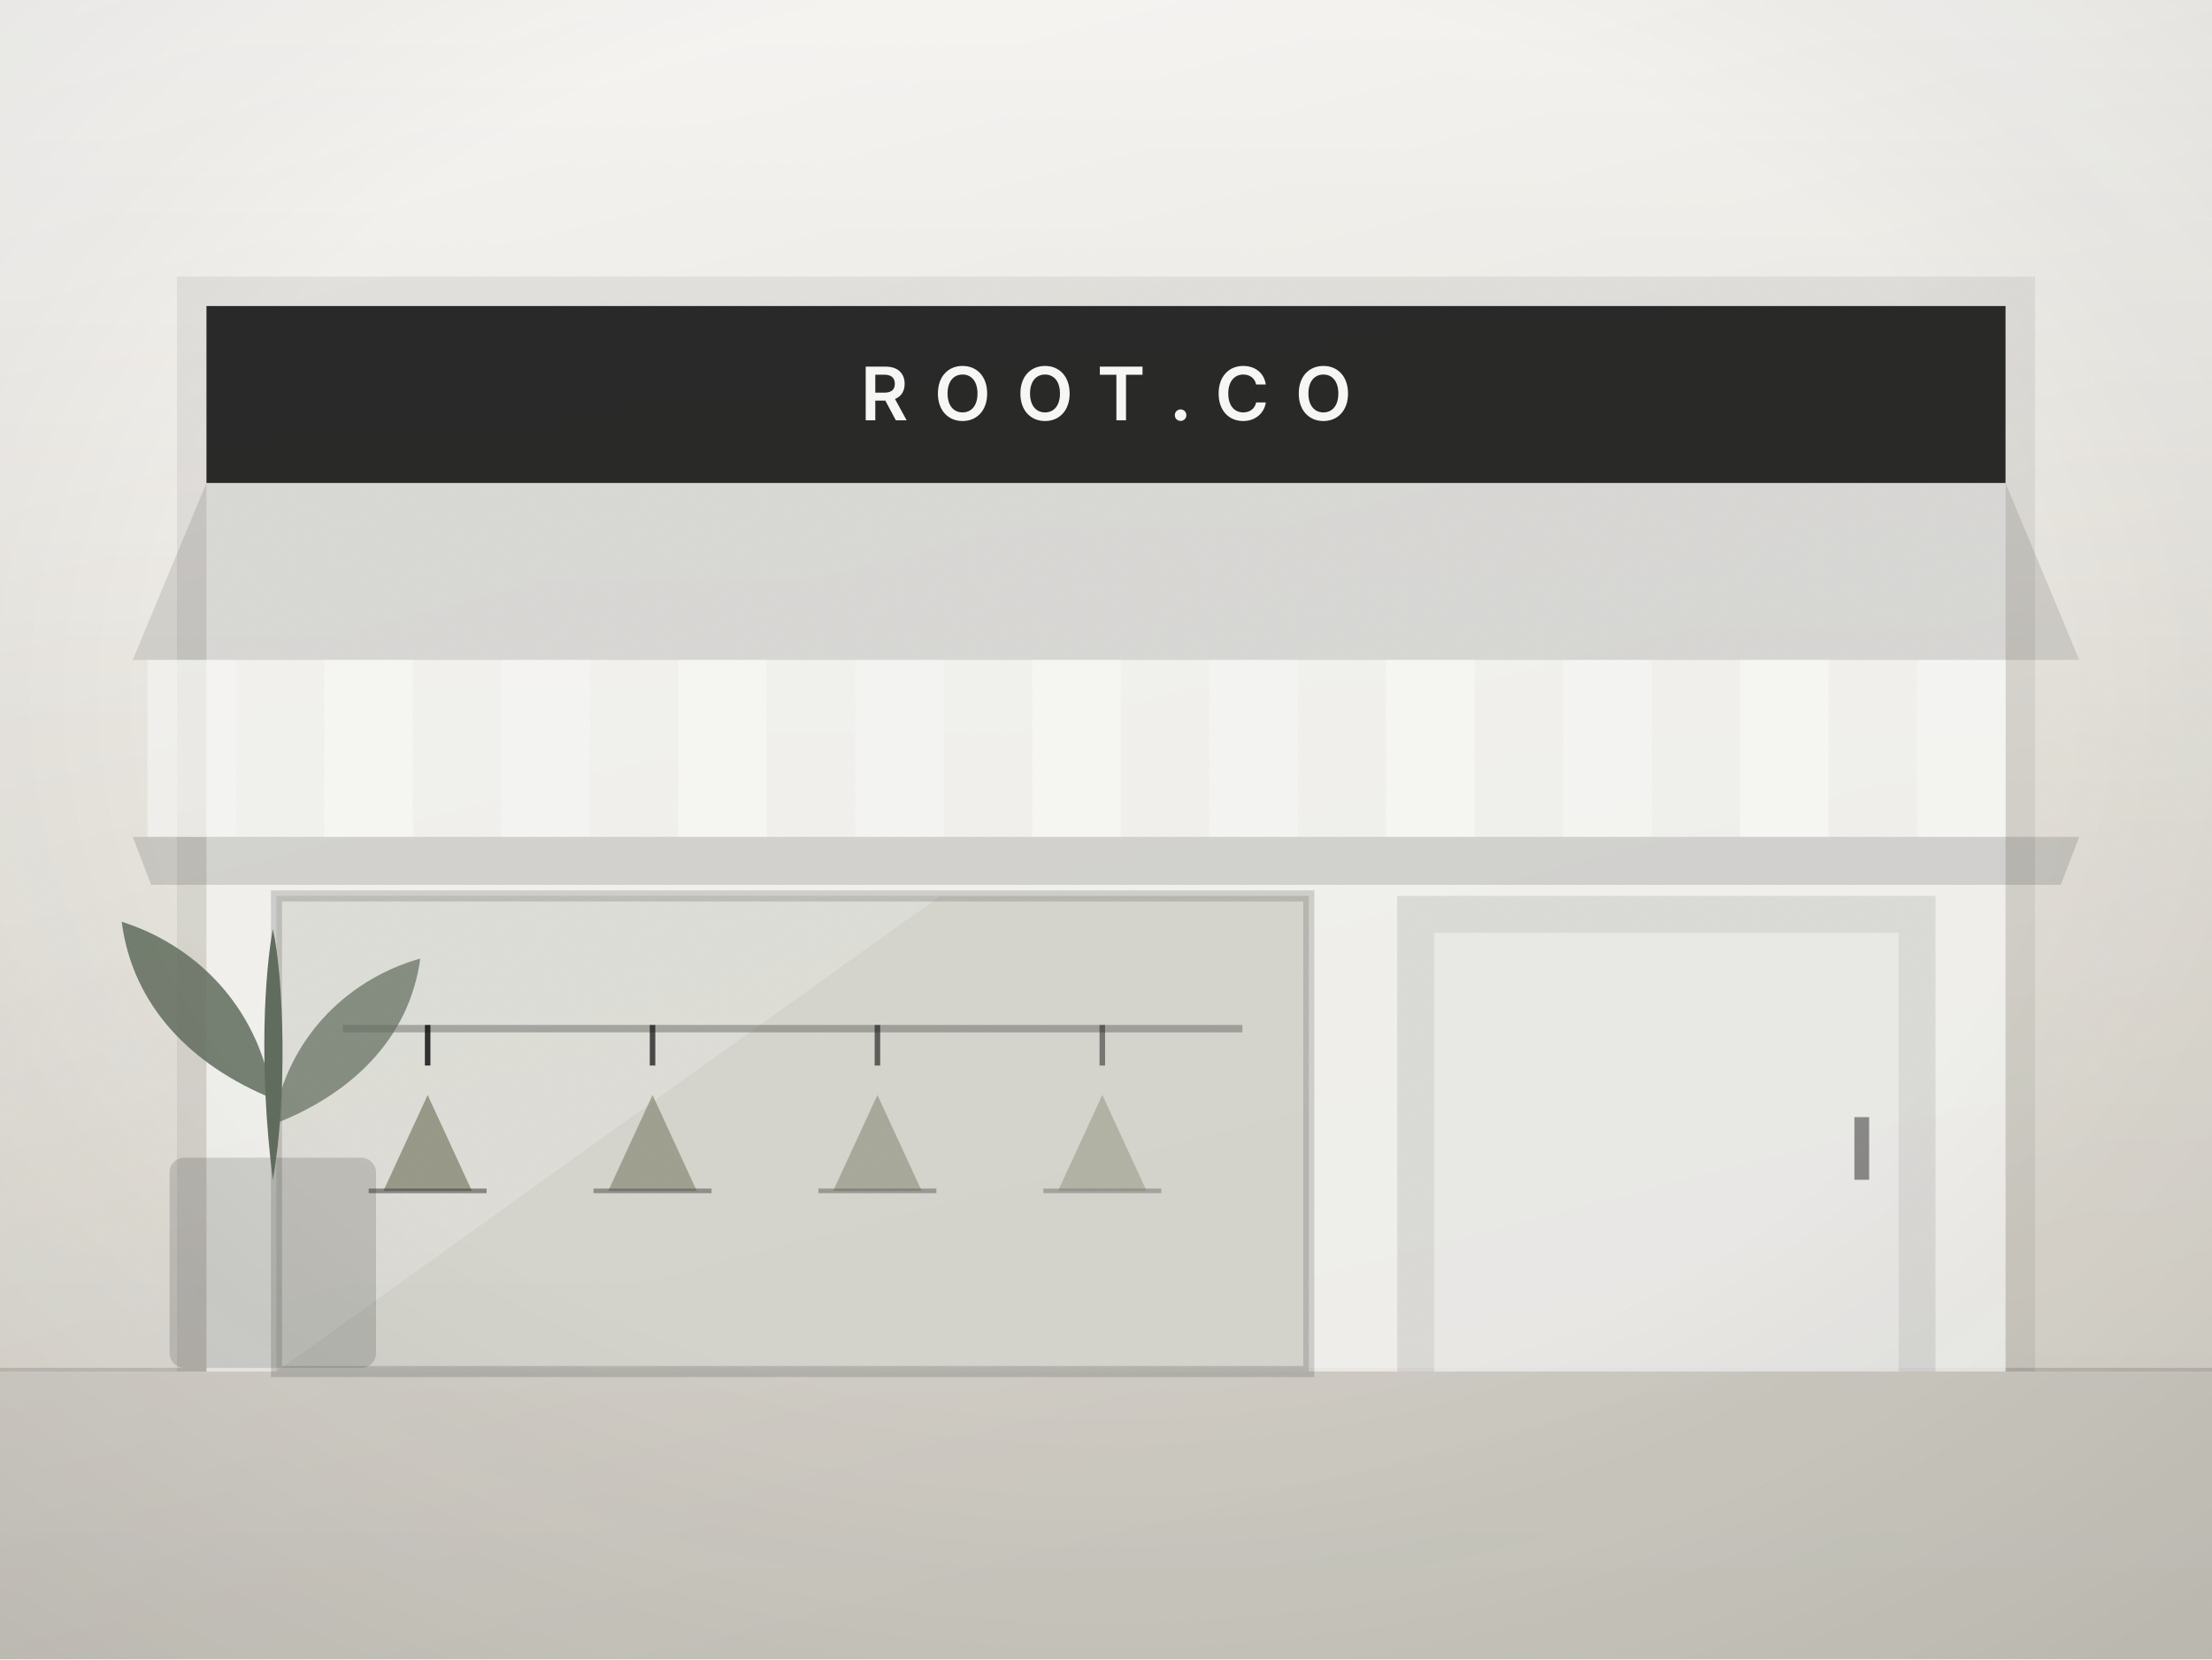
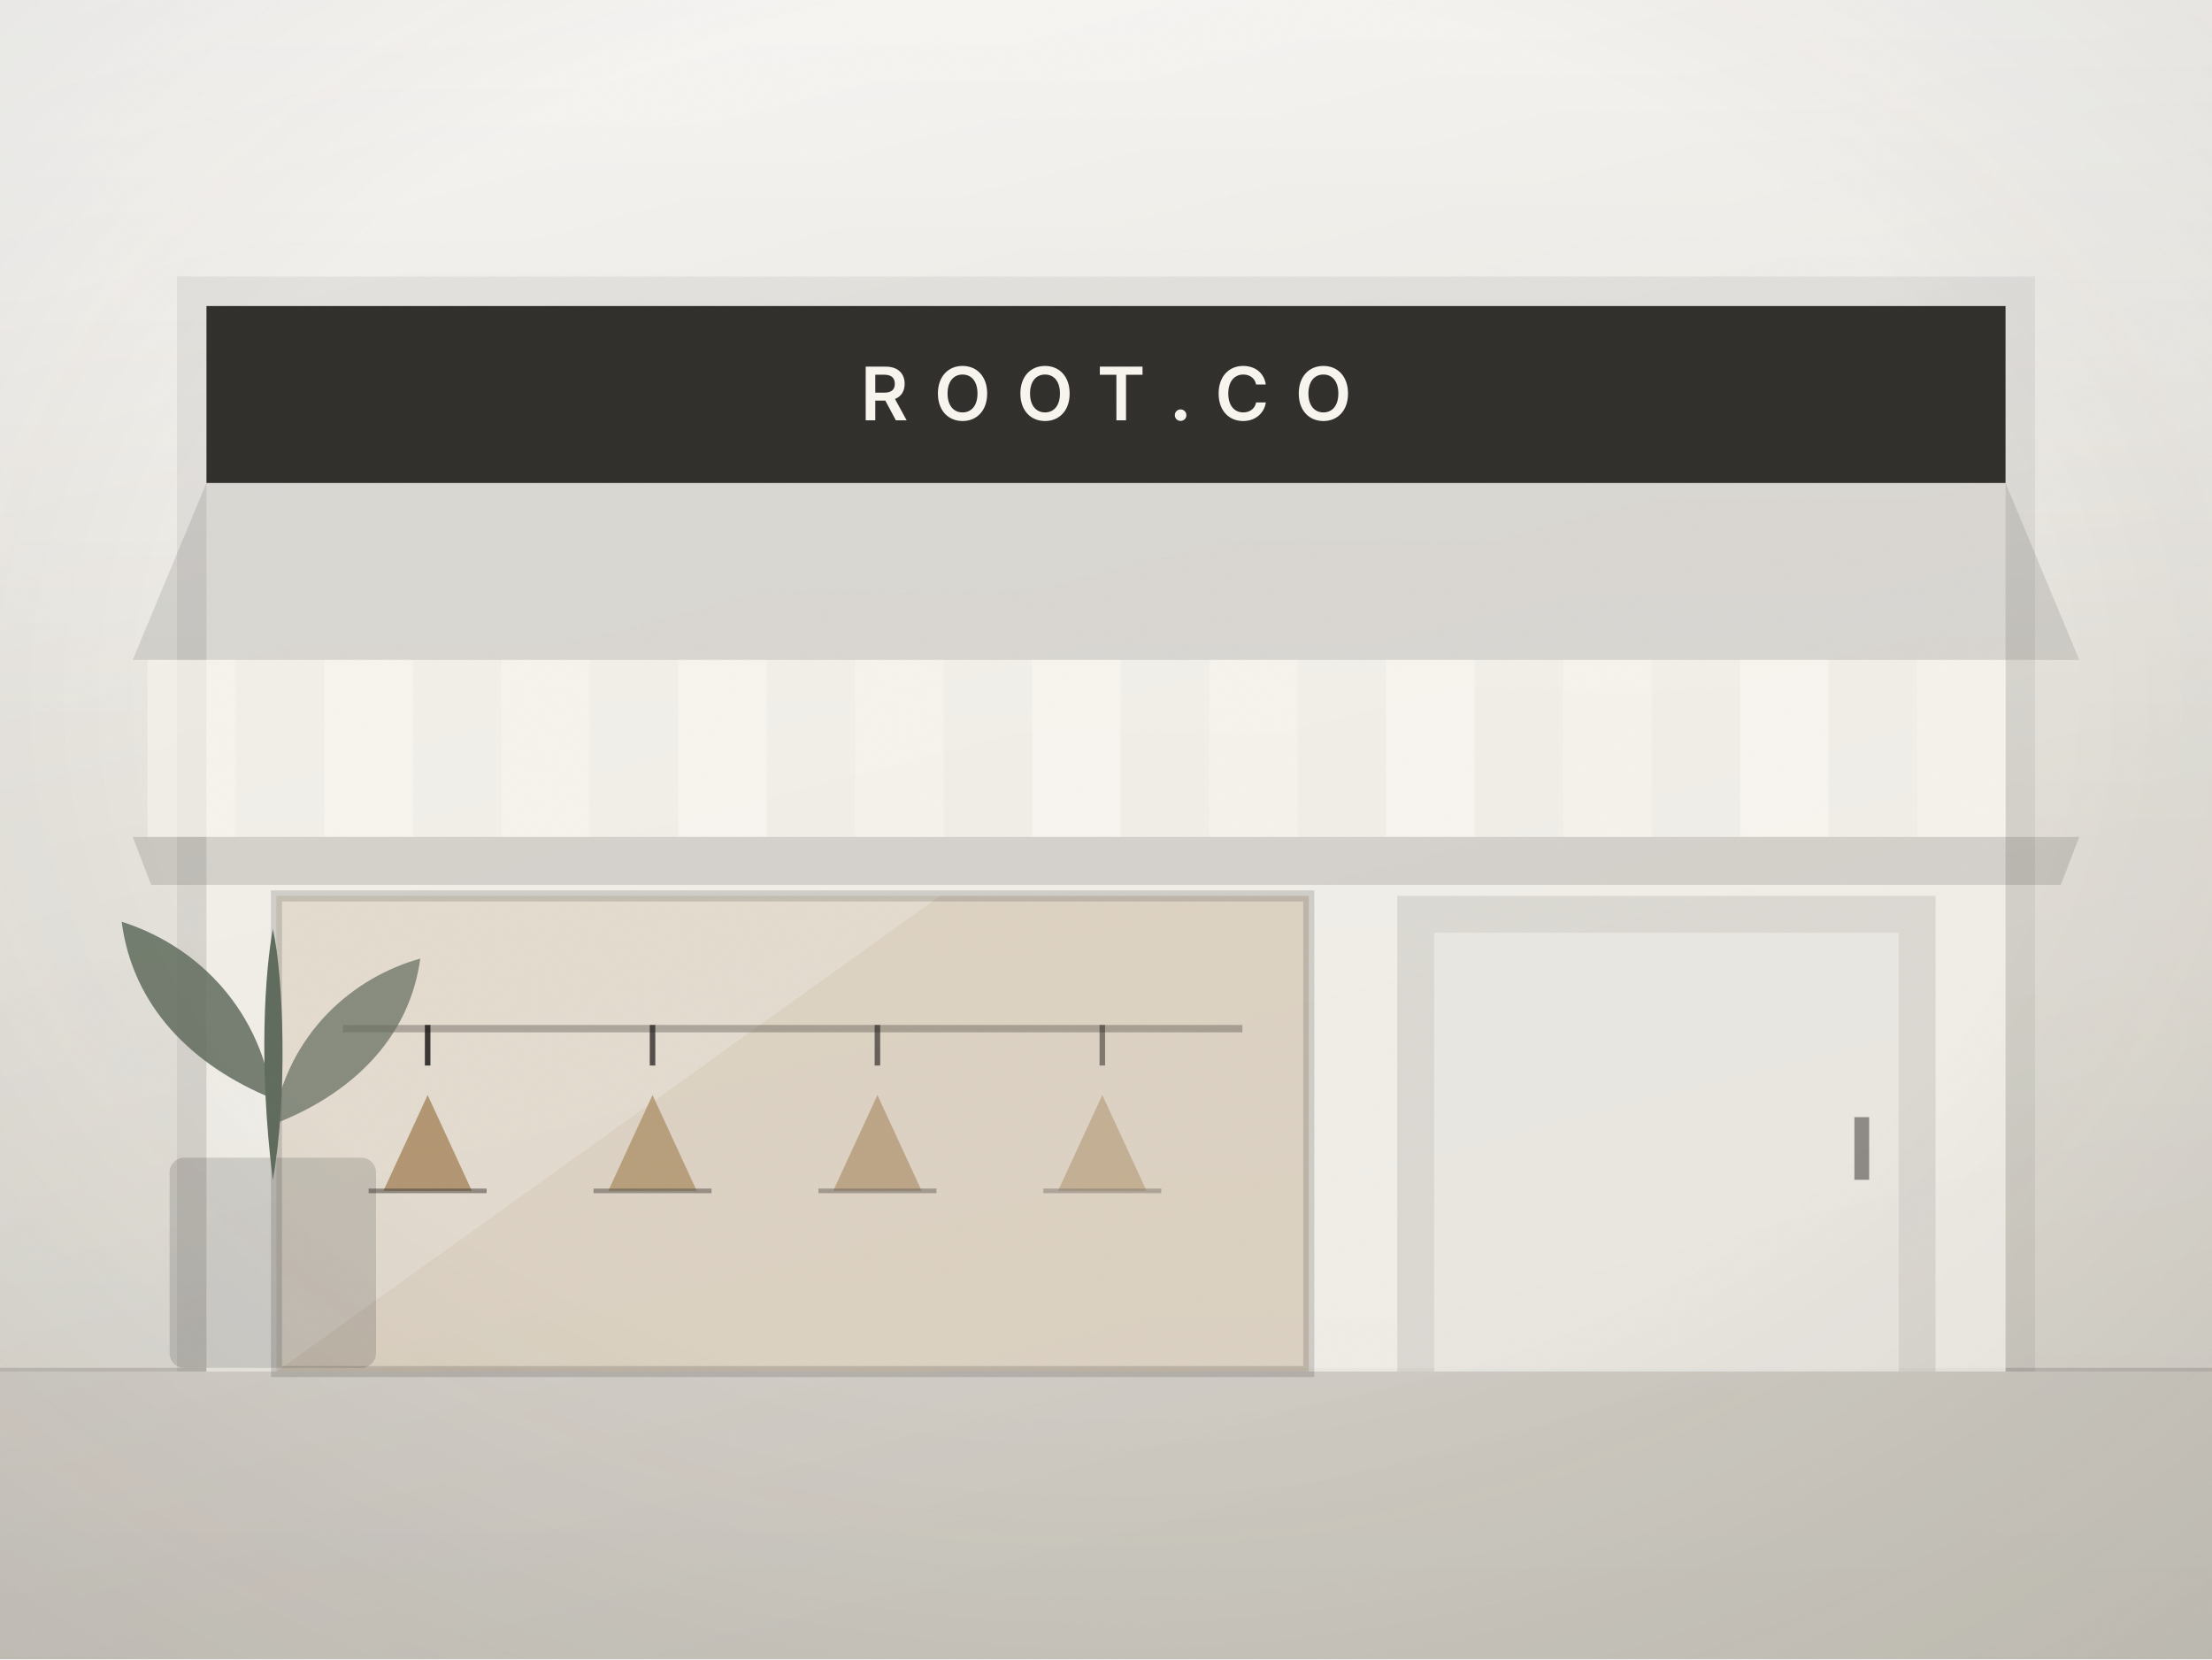
<svg xmlns="http://www.w3.org/2000/svg" viewBox="0 0 1200 900" width="1200" height="900" preserveAspectRatio="xMidYMid slice" role="img">
  <defs>
    <linearGradient id="bga45" x1="0" y1="0" x2="0.35" y2="1">
      <stop offset="0" stop-color="#EFEDE8" />
      <stop offset="1" stop-color="#D6D2C9" />
    </linearGradient>
    <linearGradient id="keya45" x1="0" y1="0" x2="0" y2="1">
      <stop offset="0" stop-color="#ffffff" stop-opacity="0.5" />
      <stop offset="0.45" stop-color="#ffffff" stop-opacity="0.1" />
      <stop offset="1" stop-color="#ffffff" stop-opacity="0" />
    </linearGradient>
    <radialGradient id="viga45" cx="0.5" cy="0.42" r="0.78">
-       <stop offset="0.55" stop-color="#111111" stop-opacity="0" />
-       <stop offset="1" stop-color="#111111" stop-opacity="0.09" />
+       <stop offset="0.55" stop-color="#1C1917" stop-opacity="0" />
+       <stop offset="1" stop-color="#1C1917" stop-opacity="0.09" />
    </radialGradient>
    <linearGradient id="faba45" x1="0.12" y1="0" x2="0.88" y2="1">
-       <stop offset="0" stop-color="#3A4750" />
-       <stop offset="0.55" stop-color="#2F3A42" />
-       <stop offset="1" stop-color="#2F3A42" />
+       <stop offset="0" stop-color="#4C586A" />
+       <stop offset="0.55" stop-color="#3E4A5C" />
+       <stop offset="1" stop-color="#3E4A5C" />
    </linearGradient>
    <linearGradient id="figFIG" x1="0.1" y1="0" x2="0.9" y2="1">
-       <stop offset="0" stop-color="#3A4750" />
-       <stop offset="0.6" stop-color="#2F3A42" />
-       <stop offset="1" stop-color="#2F3A42" />
+       <stop offset="0" stop-color="#4C586A" />
+       <stop offset="0.6" stop-color="#3E4A5C" />
+       <stop offset="1" stop-color="#3E4A5C" />
    </linearGradient>
    <filter id="graina45" x="0" y="0" width="100%" height="100%">
      <feTurbulence type="fractalNoise" baseFrequency="0.85" numOctaves="3" stitchTiles="stitch" />
      <feColorMatrix type="saturate" values="0" />
      <feComponentTransfer>
        <feFuncA type="linear" slope="0.5" />
      </feComponentTransfer>
    </filter>
  </defs>
  <g id="art">
    <rect width="1200" height="900" fill="url(#bga45)" />
    <rect width="1200" height="900" fill="url(#keya45)" />
-     <rect x="0" y="742" width="1200" height="158" fill="#111111" opacity="0.06" />
-     <rect x="0" y="742" width="1200" height="2" fill="#111111" opacity="0.1" />
-     <rect x="96" y="150" width="1008" height="594" fill="#111111" opacity="0.07" />
-     <rect x="112" y="166" width="976" height="578" fill="#F7F7F5" opacity="0.8" />
-     <rect x="112" y="166" width="976" height="96" fill="#111111" opacity="0.9" />
-     <text x="600" y="228" text-anchor="middle" font-family="Inter, Arial, sans-serif" font-size="40" font-weight="600" letter-spacing="14" fill="#F7F7F5">ROOT.CO</text>
-     <path fill="#111111" opacity="0.12" d="M112 262h976l40 96H72z" />
-     <rect x="80" y="358" width="48" height="96" fill="#F7F7F5" opacity="0.6" />
-     <rect x="176" y="358" width="48" height="96" fill="#F7F7F5" opacity="0.85" />
-     <rect x="272" y="358" width="48" height="96" fill="#F7F7F5" opacity="0.6" />
-     <rect x="368" y="358" width="48" height="96" fill="#F7F7F5" opacity="0.85" />
-     <rect x="464" y="358" width="48" height="96" fill="#F7F7F5" opacity="0.6" />
-     <rect x="560" y="358" width="48" height="96" fill="#F7F7F5" opacity="0.85" />
-     <rect x="656" y="358" width="48" height="96" fill="#F7F7F5" opacity="0.6" />
-     <rect x="752" y="358" width="48" height="96" fill="#F7F7F5" opacity="0.85" />
-     <rect x="848" y="358" width="48" height="96" fill="#F7F7F5" opacity="0.6" />
-     <rect x="944" y="358" width="48" height="96" fill="#F7F7F5" opacity="0.85" />
-     <rect x="1040" y="358" width="48" height="96" fill="#F7F7F5" opacity="0.6" />
-     <path fill="#111111" opacity="0.14" d="M72 454h1056l-10 26H82z" />
-     <rect x="150" y="486" width="560" height="258" fill="#8C8C7A" opacity="0.28" />
+     <rect x="0" y="742" width="1200" height="158" fill="#1C1917" opacity="0.06" />
+     <rect x="0" y="742" width="1200" height="2" fill="#1C1917" opacity="0.1" />
+     <rect x="96" y="150" width="1008" height="594" fill="#1C1917" opacity="0.07" />
+     <rect x="112" y="166" width="976" height="578" fill="#F8F5EF" opacity="0.8" />
+     <rect x="112" y="166" width="976" height="96" fill="#1C1917" opacity="0.9" />
+     <text x="600" y="228" text-anchor="middle" font-family="Inter, Arial, sans-serif" font-size="40" font-weight="600" letter-spacing="14" fill="#F8F5EF">ROOT.CO</text>
+     <path fill="#1C1917" opacity="0.12" d="M112 262h976l40 96H72z" />
+     <rect x="80" y="358" width="48" height="96" fill="#F8F5EF" opacity="0.6" />
+     <rect x="176" y="358" width="48" height="96" fill="#F8F5EF" opacity="0.85" />
+     <rect x="272" y="358" width="48" height="96" fill="#F8F5EF" opacity="0.6" />
+     <rect x="368" y="358" width="48" height="96" fill="#F8F5EF" opacity="0.85" />
+     <rect x="464" y="358" width="48" height="96" fill="#F8F5EF" opacity="0.6" />
+     <rect x="560" y="358" width="48" height="96" fill="#F8F5EF" opacity="0.85" />
+     <rect x="656" y="358" width="48" height="96" fill="#F8F5EF" opacity="0.6" />
+     <rect x="752" y="358" width="48" height="96" fill="#F8F5EF" opacity="0.85" />
+     <rect x="848" y="358" width="48" height="96" fill="#F8F5EF" opacity="0.6" />
+     <rect x="944" y="358" width="48" height="96" fill="#F8F5EF" opacity="0.85" />
+     <rect x="1040" y="358" width="48" height="96" fill="#F8F5EF" opacity="0.6" />
+     <path fill="#1C1917" opacity="0.14" d="M72 454h1056l-10 26H82z" />
+     <rect x="150" y="486" width="560" height="258" fill="#A98A62" opacity="0.28" />
    <path fill="#ffffff" opacity="0.2" d="M150 486h360l-360 258z" />
-     <rect x="150" y="486" width="560" height="258" fill="none" stroke="#111111" stroke-width="6" opacity="0.16" />
-     <rect x="186" y="556" width="488" height="4" fill="#111111" opacity="0.28" />
+     <rect x="150" y="486" width="560" height="258" fill="none" stroke="#1C1917" stroke-width="6" opacity="0.16" />
+     <rect x="186" y="556" width="488" height="4" fill="#1C1917" opacity="0.28" />
    <g opacity="0.85">
-       <path fill="none" stroke="#111111" stroke-width="3" d="M232 556v22" />
-       <path fill="#8C8C7A" d="M208 646l24-52 24 52z" />
-       <path fill="none" stroke="#111111" stroke-width="2.5" opacity="0.5" d="M200 646h64" />
+       <path fill="none" stroke="#1C1917" stroke-width="3" d="M232 556v22" />
+       <path fill="#A98A62" d="M208 646l24-52 24 52z" />
+       <path fill="none" stroke="#1C1917" stroke-width="2.5" opacity="0.5" d="M200 646h64" />
    </g>
    <g opacity="0.73">
-       <path fill="none" stroke="#111111" stroke-width="3" d="M354 556v22" />
-       <path fill="#8C8C7A" d="M330 646l24-52 24 52z" />
-       <path fill="none" stroke="#111111" stroke-width="2.5" opacity="0.5" d="M322 646h64" />
+       <path fill="none" stroke="#1C1917" stroke-width="3" d="M354 556v22" />
+       <path fill="#A98A62" d="M330 646l24-52 24 52z" />
+       <path fill="none" stroke="#1C1917" stroke-width="2.5" opacity="0.5" d="M322 646h64" />
    </g>
    <g opacity="0.61">
-       <path fill="none" stroke="#111111" stroke-width="3" d="M476 556v22" />
-       <path fill="#8C8C7A" d="M452 646l24-52 24 52z" />
-       <path fill="none" stroke="#111111" stroke-width="2.5" opacity="0.5" d="M444 646h64" />
+       <path fill="none" stroke="#1C1917" stroke-width="3" d="M476 556v22" />
+       <path fill="#A98A62" d="M452 646l24-52 24 52z" />
+       <path fill="none" stroke="#1C1917" stroke-width="2.5" opacity="0.5" d="M444 646h64" />
    </g>
    <g opacity="0.49">
-       <path fill="none" stroke="#111111" stroke-width="3" d="M598 556v22" />
-       <path fill="#8C8C7A" d="M574 646l24-52 24 52z" />
-       <path fill="none" stroke="#111111" stroke-width="2.5" opacity="0.5" d="M566 646h64" />
+       <path fill="none" stroke="#1C1917" stroke-width="3" d="M598 556v22" />
+       <path fill="#A98A62" d="M574 646l24-52 24 52z" />
+       <path fill="none" stroke="#1C1917" stroke-width="2.5" opacity="0.5" d="M566 646h64" />
    </g>
-     <rect x="758" y="486" width="292" height="258" fill="#111111" opacity="0.1" />
-     <rect x="778" y="506" width="252" height="238" fill="#F7F7F5" opacity="0.5" />
-     <rect x="1006" y="606" width="8" height="34" fill="#111111" opacity="0.45" />
-     <rect x="92" y="628" width="112" height="114" rx="8" fill="#111111" opacity="0.16" />
+     <rect x="758" y="486" width="292" height="258" fill="#1C1917" opacity="0.1" />
+     <rect x="778" y="506" width="252" height="238" fill="#F8F5EF" opacity="0.5" />
+     <rect x="1006" y="606" width="8" height="34" fill="#1C1917" opacity="0.45" />
+     <rect x="92" y="628" width="112" height="114" rx="8" fill="#1C1917" opacity="0.16" />
    <path fill="#5F6B5C" d="M148 640c-8-64-4-114 0-136 6 26 8 92 0 136z" />
    <path fill="#5F6B5C" opacity="0.85" d="M148 596c-44-18-76-50-82-96 38 12 74 44 82 96z" />
    <path fill="#5F6B5C" opacity="0.7" d="M148 610c42-16 74-46 80-90-36 10-72 40-80 90z" />
    <rect width="1200" height="900" fill="url(#viga45)" />
    <rect width="1200" height="900" filter="url(#graina45)" opacity="0.05" />
  </g>
</svg>
